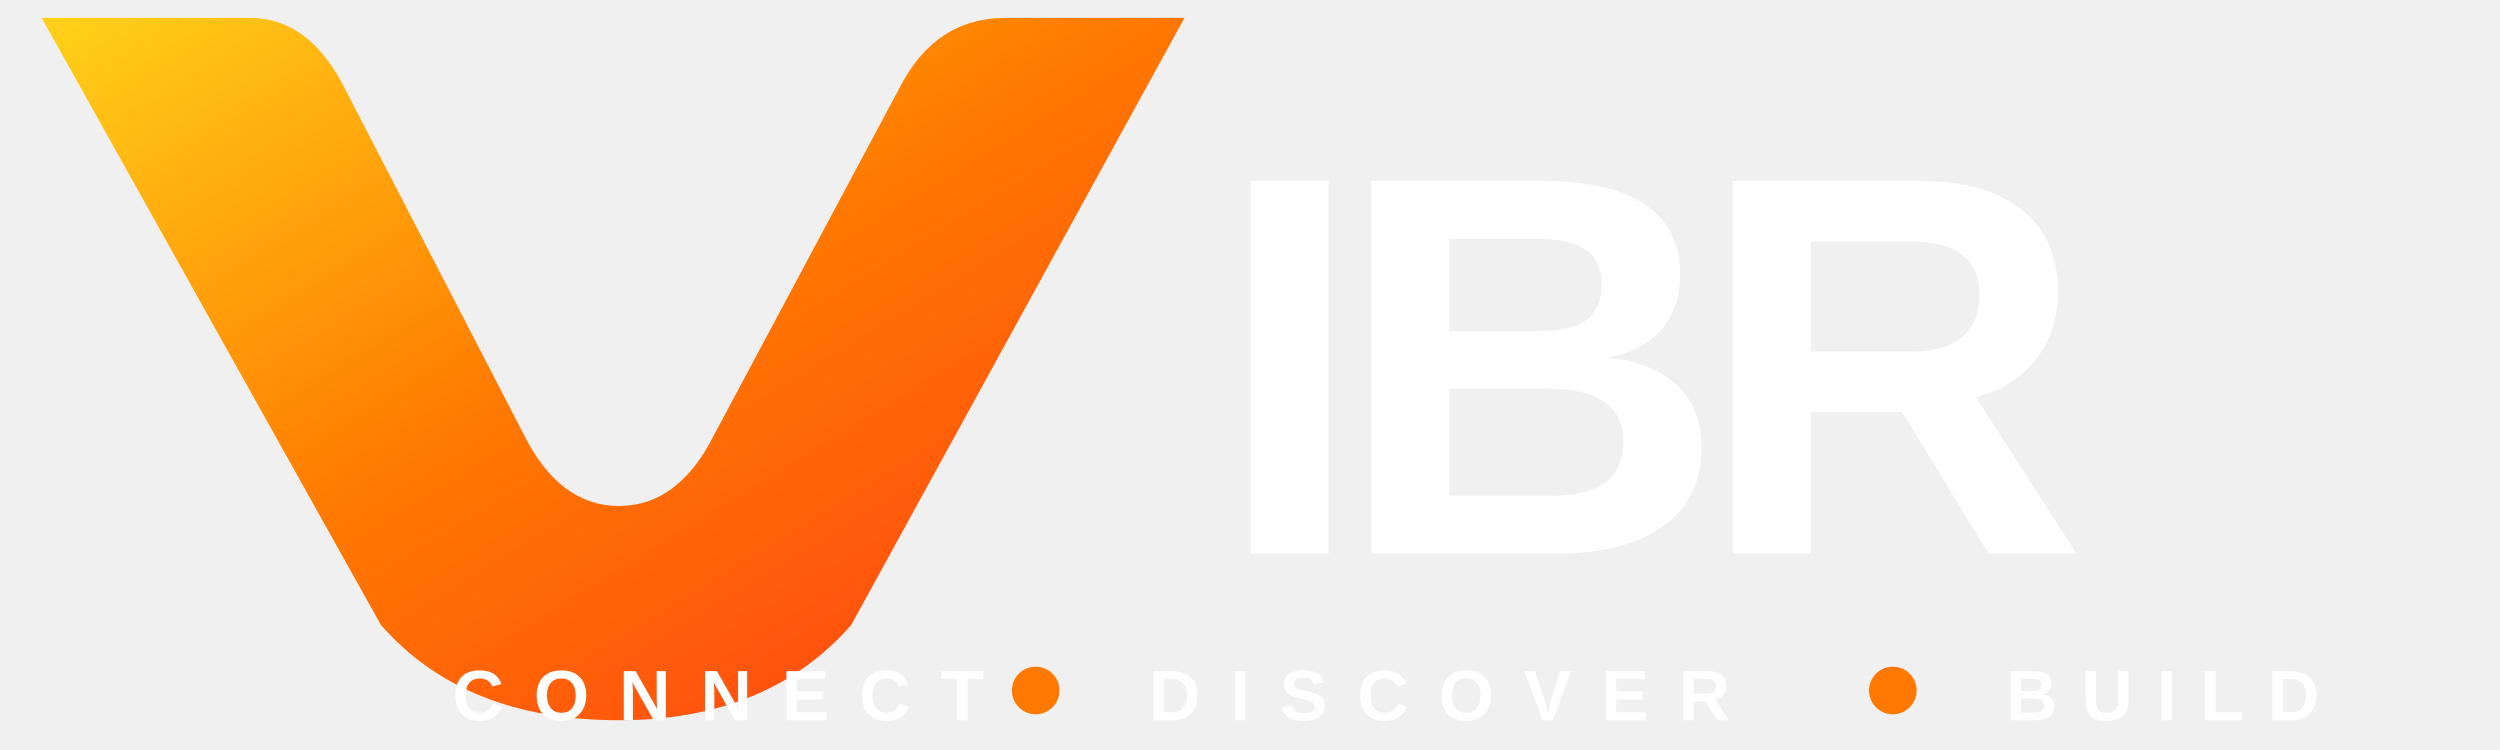
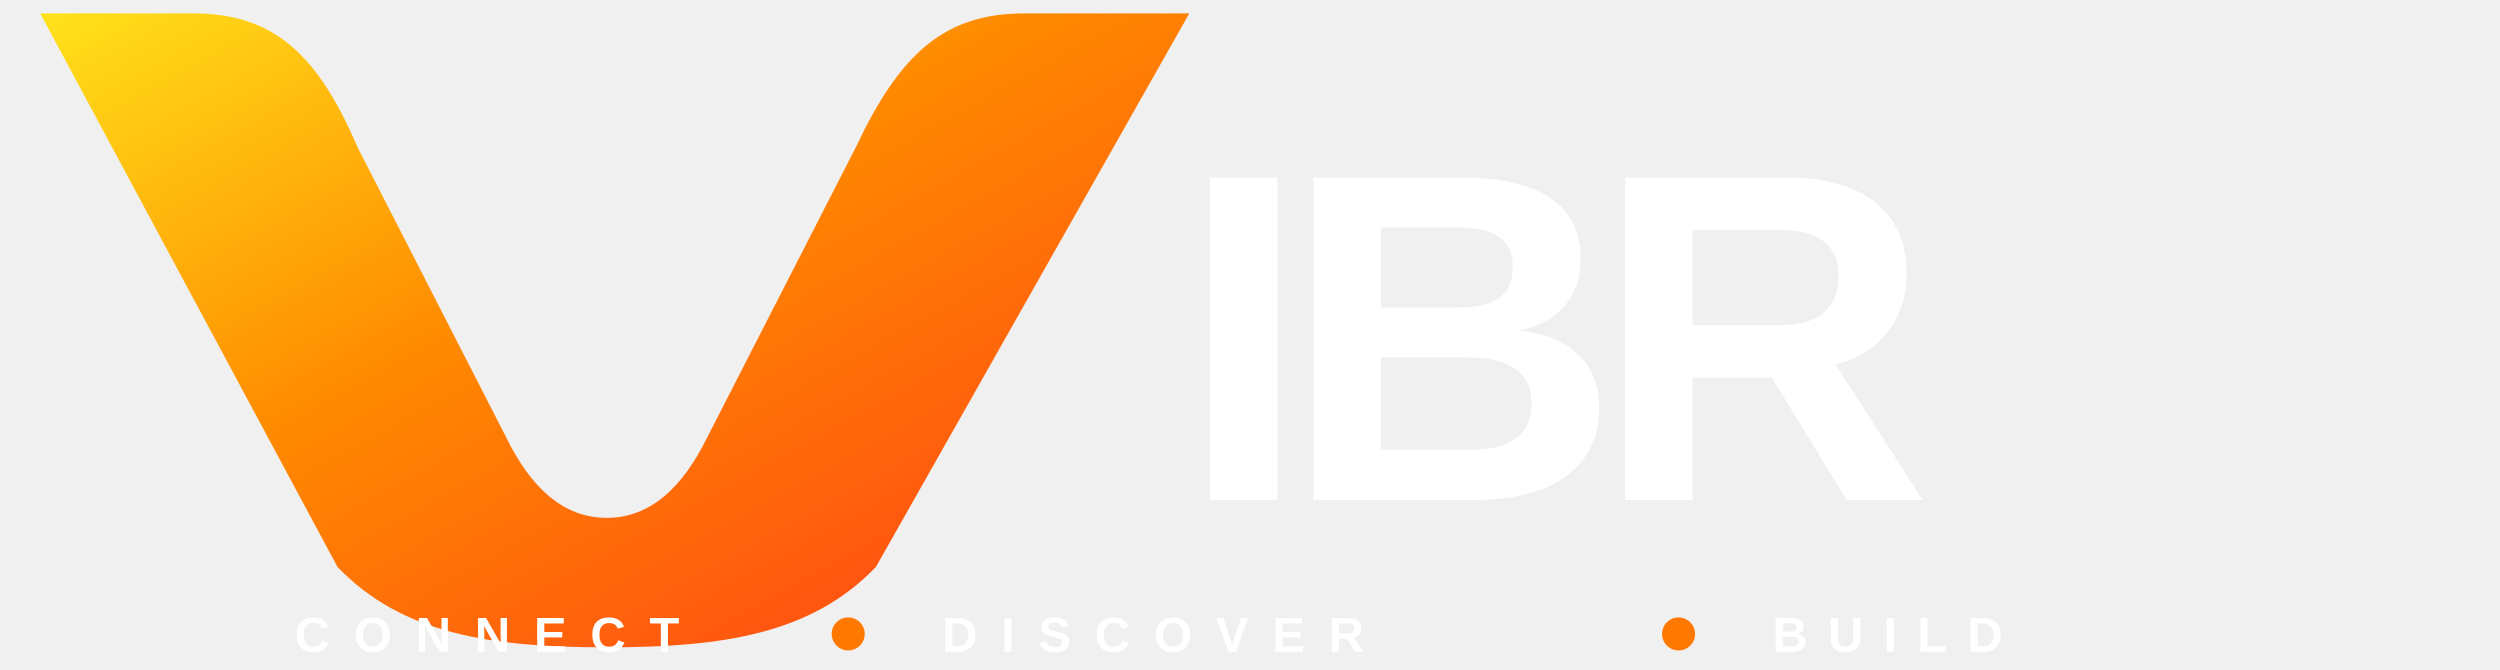
- <svg xmlns="http://www.w3.org/2000/svg" width="420" height="126" viewBox="0 0 420 126">
+ <svg xmlns="http://www.w3.org/2000/svg" width="560" height="150" viewBox="0 0 560 150">
  <defs>
-     <linearGradient id="v" x1="0" y1="0" x2="1" y2="1">
-       <stop offset="0" stop-color="#ffd21a" />
-       <stop offset=".48" stop-color="#ff7900" />
+     <linearGradient id="vibrV" x1="0" y1="0" x2="1" y2="1">
+       <stop offset="0" stop-color="#ffe21a" />
+       <stop offset=".43" stop-color="#ff8a00" />
      <stop offset="1" stop-color="#ff3b18" />
    </linearGradient>
  </defs>
-   <path d="M7 8 H42 Q52 8 58 20 L88 78 Q94 90 104 90 Q114 90 120 78 L151 20 Q157 8 169 8 H199 L143 110 Q129 126 104 126 Q78 126 64 110 Z" fill="url(#v)" transform="translate(0,-5)" />
-   <text x="204" y="93" fill="#fff" font-family="Arial,Helvetica,sans-serif" font-size="91" font-weight="800" letter-spacing="-5">IBR</text>
-   <text x="76" y="121" fill="#fff" font-family="Arial,Helvetica,sans-serif" font-size="12" font-weight="600" letter-spacing="5">CONNECT</text>
-   <circle cx="174" cy="116" r="4" fill="#ff7800" />
-   <text x="193" y="121" fill="#fff" font-family="Arial,Helvetica,sans-serif" font-size="12" font-weight="600" letter-spacing="5">DISCOVER</text>
-   <circle cx="318" cy="116" r="4" fill="#ff7800" />
-   <text x="337" y="121" fill="#fff" font-family="Arial,Helvetica,sans-serif" font-size="12" font-weight="600" letter-spacing="4">BUILD</text>
+   <path d="M10 8 H48 C68 8 79 17 89 38 L126 103 C132 114 140 121 151 121 C162 121 170 114 176 103 L213 38 C224 17 235 8 255 8 H296 L218 132 C202 147 180 150 151 150 C122 150 100 147 84 132 Z" fill="url(#vibrV)" transform="translate(0,-5) scale(.9,1)" />
+   <text x="264" y="112" fill="#fff" font-family="Arial,Helvetica,sans-serif" font-size="105" font-weight="800" letter-spacing="-6">IBR</text>
+   <text x="66" y="146" fill="#fff" font-family="Arial,Helvetica,sans-serif" font-size="11" font-weight="600" letter-spacing="5.3">CONNECT</text>
+   <circle cx="190" cy="142" r="3.7" fill="#ff7900" />
+   <text x="211" y="146" fill="#fff" font-family="Arial,Helvetica,sans-serif" font-size="11" font-weight="600" letter-spacing="5.3">DISCOVER</text>
+   <circle cx="376" cy="142" r="3.7" fill="#ff7900" />
+   <text x="397" y="146" fill="#fff" font-family="Arial,Helvetica,sans-serif" font-size="11" font-weight="600" letter-spacing="4.5">BUILD</text>
</svg>
